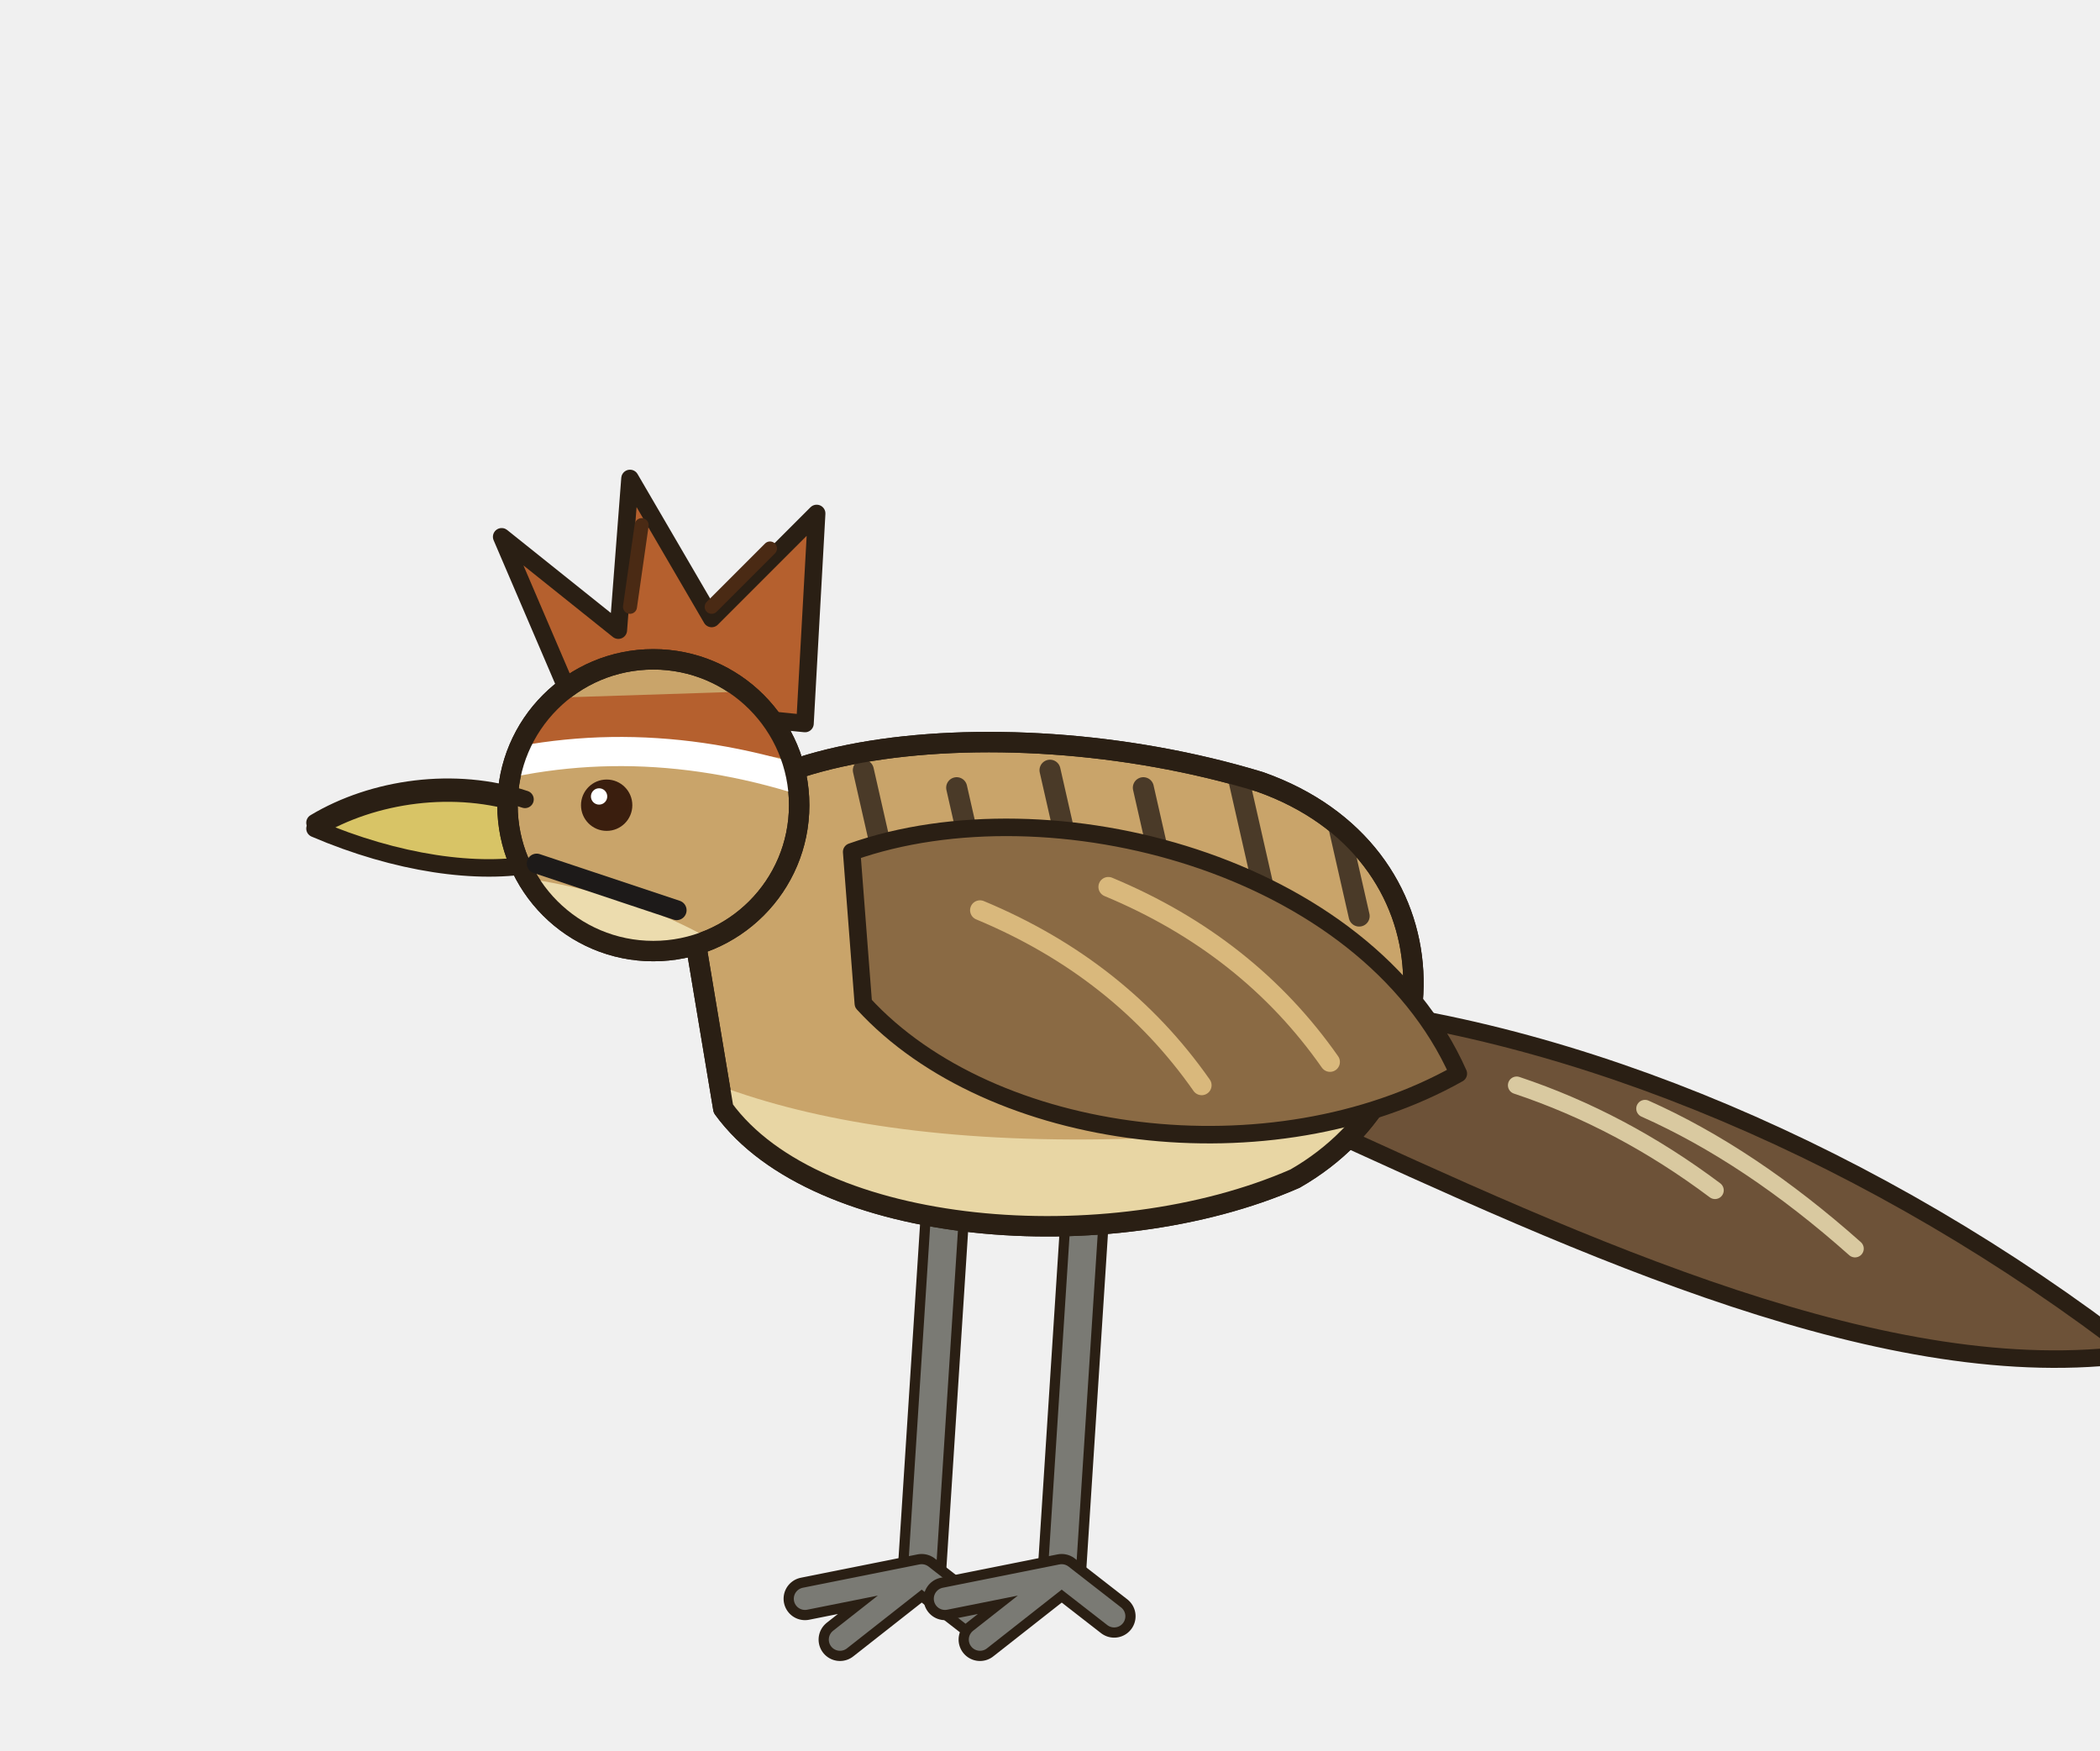
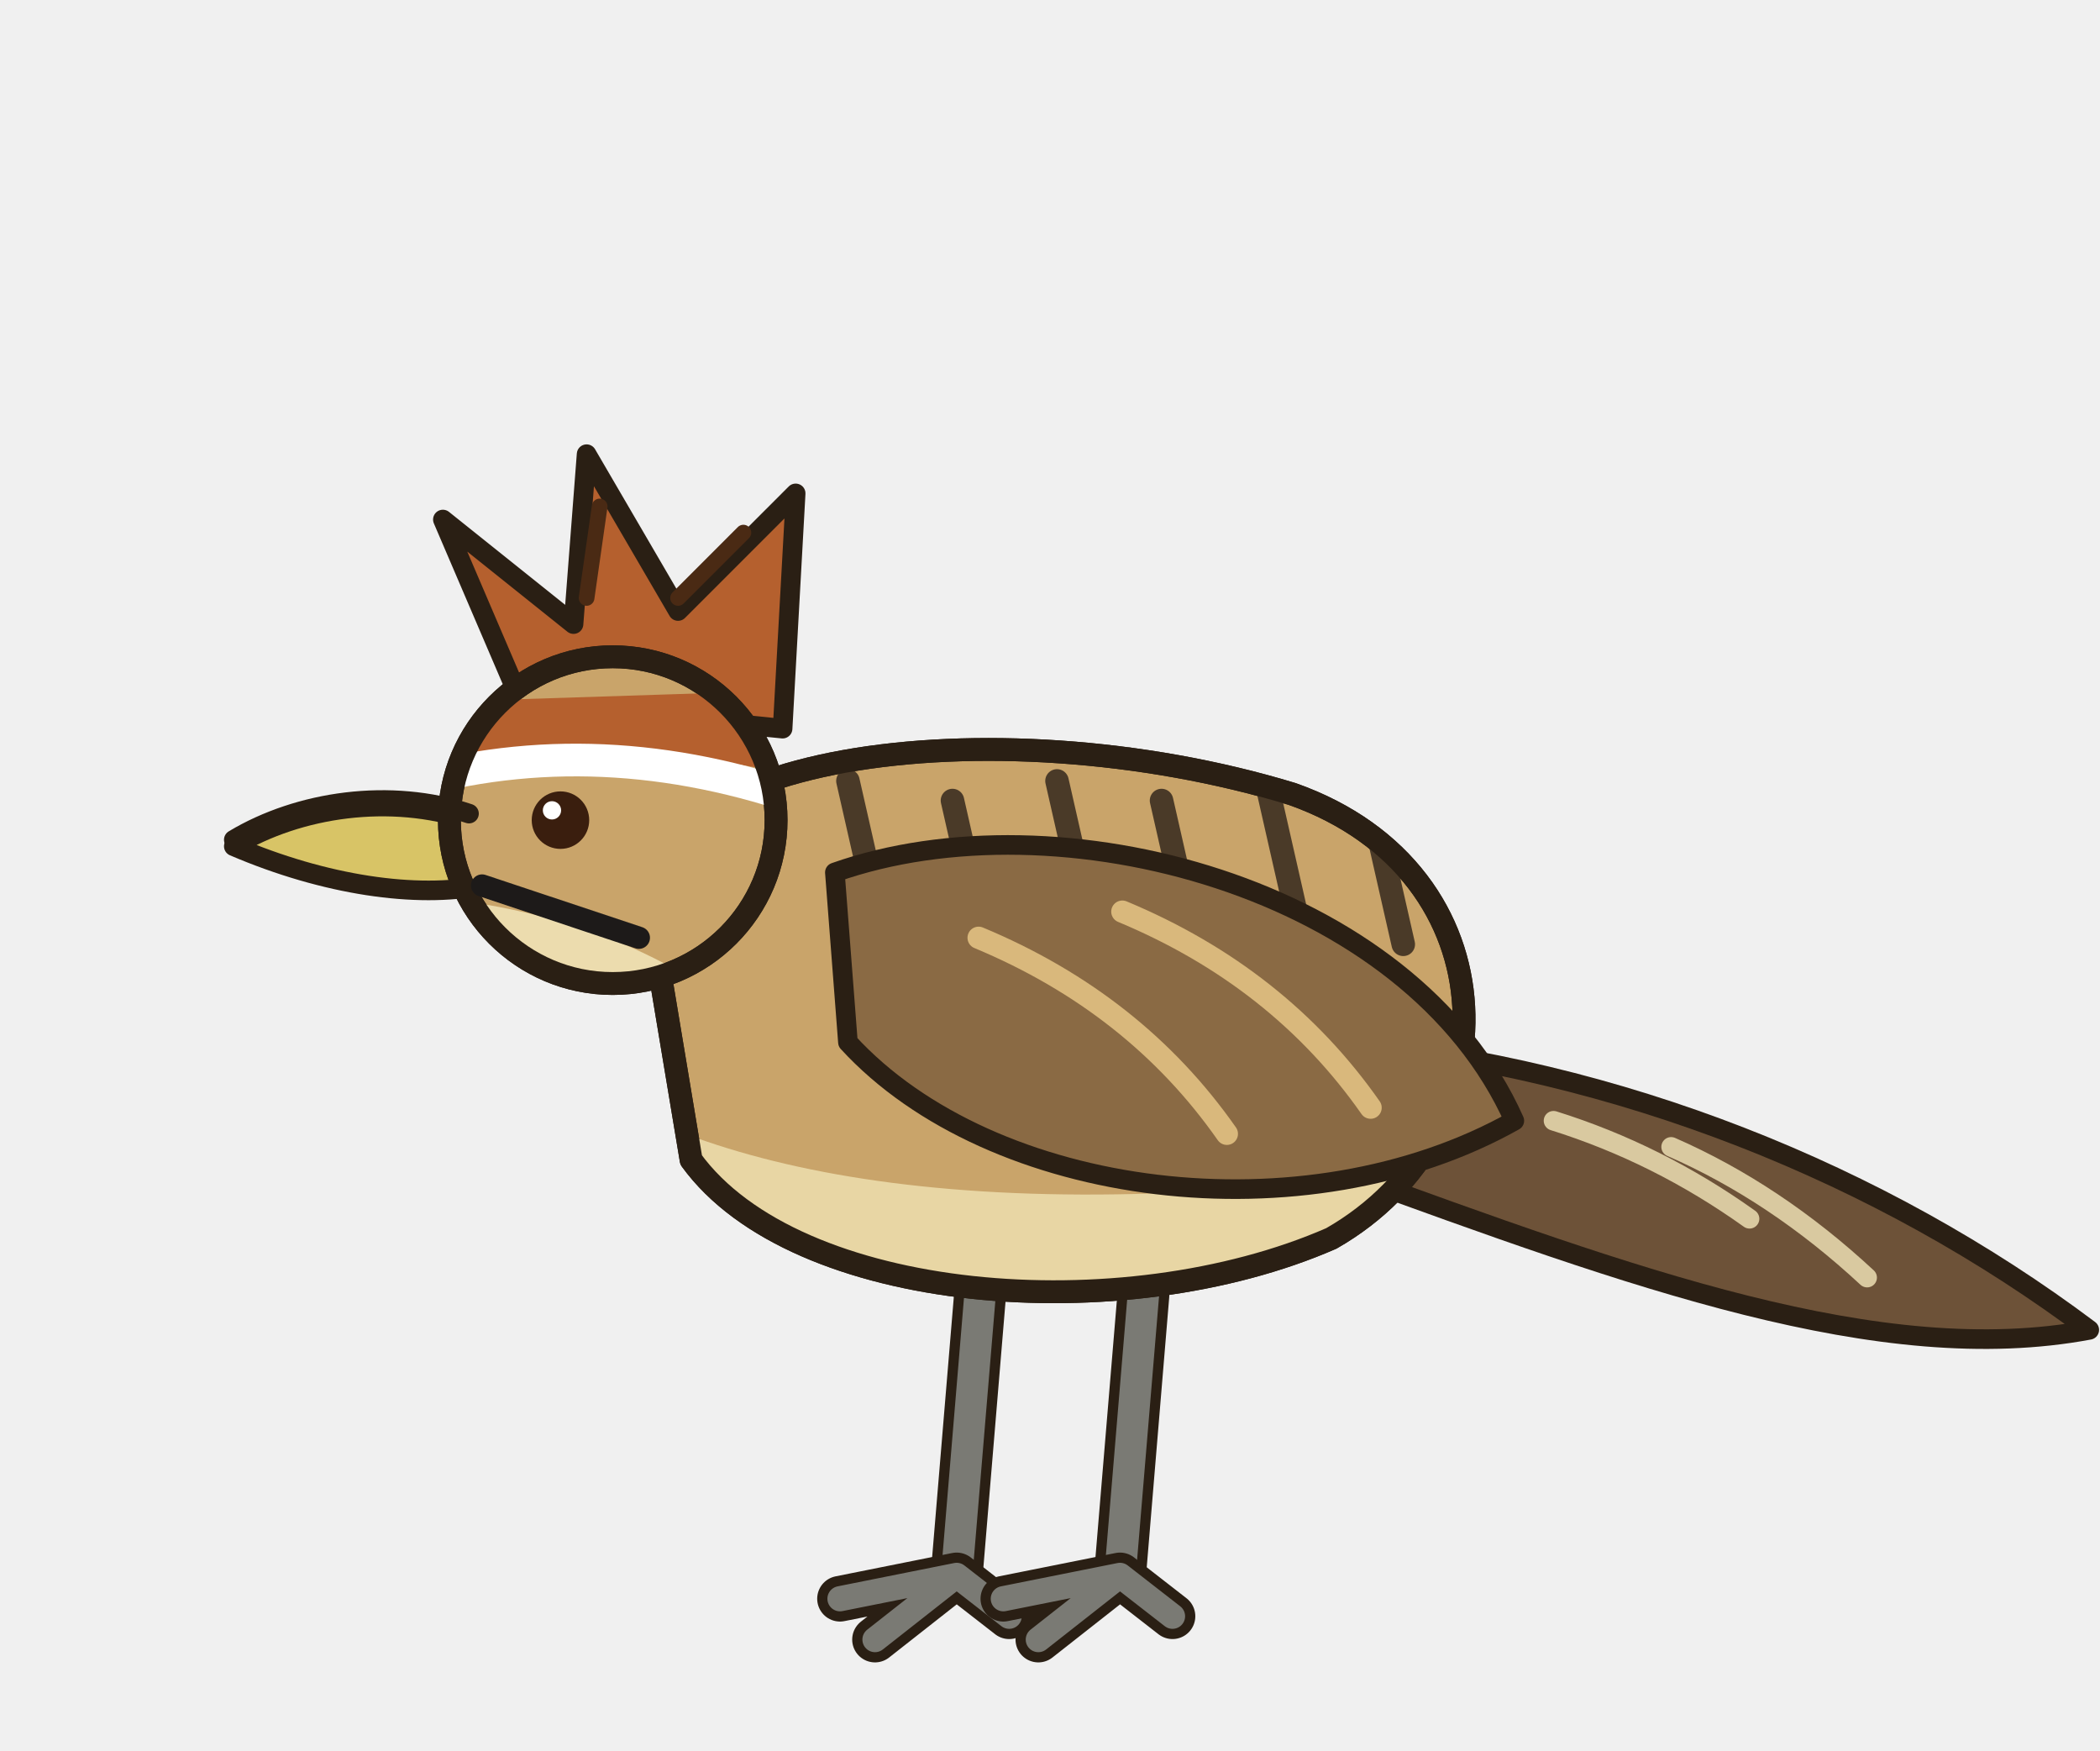
<svg xmlns="http://www.w3.org/2000/svg" role="img" aria-label="Crespín" viewBox="-20 0 360 300" width="360" height="300" style="overflow:visible">
-   <style>#m-root{transform-box:view-box;transform-origin:150px 275px;animation:br 3.6s ease-in-out infinite}@keyframes br{0%,100%{transform:scale(1,1)}50%{transform:scale(1,1.012)}}#m-head{transform-box:view-box;transform-origin:120px 156px;animation:hb 4.6s ease-in-out infinite}@keyframes hb{0%,100%{transform:rotate(0)}22%{transform:rotate(-7.0deg)}45%{transform:rotate(4.0deg) translateY(1px)}62%{transform:rotate(-3.0deg)}80%{transform:rotate(6.0deg)}}#m-tail{transform-box:view-box;transform-origin:204px 176px;animation:tl 3.1s ease-in-out infinite}@keyframes tl{0%,66%,100%{transform:rotate(0)}74%{transform:rotate(-9.9deg)}84%{transform:rotate(4.4deg)}92%{transform:rotate(-3.3deg)}}.lid{transform-box:fill-box;transform-origin:center;animation:bl 4.4s infinite}@keyframes bl{0%,92%,100%{transform:scaleY(0)}95%{transform:scaleY(1)}}@media (prefers-reduced-motion:reduce){*{animation:none!important}}.lid{display:none}*{animation:none!important}</style>
+   <style>#m-root{transform-box:view-box;transform-origin:150px 275px;animation:br 3.6s ease-in-out infinite}@keyframes br{0%,100%{transform:scale(1,1)}50%{transform:scale(1,1.012)}}#m-head{transform-box:view-box;transform-origin:126px 162px;animation:hb 4.6s ease-in-out infinite}@keyframes hb{0%,100%{transform:rotate(0)}22%{transform:rotate(-7.0deg)}45%{transform:rotate(4.0deg) translateY(1px)}62%{transform:rotate(-3.0deg)}80%{transform:rotate(6.0deg)}}#m-tail{transform-box:view-box;transform-origin:214px 182px;animation:tl 3.1s ease-in-out infinite}@keyframes tl{0%,66%,100%{transform:rotate(0)}74%{transform:rotate(-9.9deg)}84%{transform:rotate(4.4deg)}92%{transform:rotate(-3.3deg)}}.lid{transform-box:fill-box;transform-origin:center;animation:bl 4.4s infinite}@keyframes bl{0%,92%,100%{transform:scaleY(0)}95%{transform:scaleY(1)}}@media (prefers-reduced-motion:reduce){*{animation:none!important}}.lid{display:none}*{animation:none!important}</style>
  <g id="m-root">
-     <path d="M142 208 L138 270" stroke="#2a1f14" stroke-width="8.3" stroke-linecap="round" />
-     <path d="M142 208 L138 270" stroke="#7a7a74" stroke-width="4.8" stroke-linecap="round" />
-     <path d="M138 270 L118 274M138 270 L124 281M138 270 L147 277" stroke="#2a1f14" stroke-width="7.34" stroke-linecap="round" />
-     <path d="M138 270 L118 274M138 270 L124 281M138 270 L147 277" stroke="#7a7a74" stroke-width="3.84" stroke-linecap="round" />
-     <path d="M166 208 L162 270" stroke="#2a1f14" stroke-width="8.3" stroke-linecap="round" />
-     <path d="M166 208 L162 270" stroke="#7a7a74" stroke-width="4.8" stroke-linecap="round" />
-     <path d="M162 270 L142 274M162 270 L148 281M162 270 L171 277" stroke="#2a1f14" stroke-width="7.34" stroke-linecap="round" />
-     <path d="M162 270 L142 274M162 270 L148 281M162 270 L171 277" stroke="#7a7a74" stroke-width="3.84" stroke-linecap="round" />
-     <g id="m-tail">
-       <path d="M204 172 C250 176 302 198 346 232 C304 238 252 214 204 192 Z" fill="#6d5238" stroke="#2a1f14" stroke-width="3" stroke-linejoin="round" stroke-linecap="round" />
-       <path d="M240 186 q18 6 34 18 M262 190 q18 8 36 24" stroke="#d9c9a0" stroke-width="3" fill="none" stroke-linecap="round" />
-     </g>
-     <path d="M98 154 C92 128 150 120 196 134 C230 146 230 186 202 202 C170 216 120 212 104 190 Z" fill="#c9a46a" stroke="#2a1f14" stroke-width="3.5" stroke-linejoin="round" stroke-linecap="round" />
-     <clipPath id="cc">
-       <path d="M98 154 C92 128 150 120 196 134 C230 146 230 186 202 202 C170 216 120 212 104 190 Z" />
-     </clipPath>
-     <g clip-path="url(#cc)">
-       <path d="M84 176 C106 192 150 202 226 190 L226 232 L84 232 Z" fill="#e8d6a4" />
-       <path d="M128 132 l5 22" stroke="#4a3a28" stroke-width="3.6" stroke-linecap="round" />
-       <path d="M144 135 l5 22" stroke="#4a3a28" stroke-width="3.6" stroke-linecap="round" />
-       <path d="M160 132 l5 22" stroke="#4a3a28" stroke-width="3.6" stroke-linecap="round" />
-       <path d="M176 135 l5 22" stroke="#4a3a28" stroke-width="3.6" stroke-linecap="round" />
-       <path d="M192 132 l5 22" stroke="#4a3a28" stroke-width="3.6" stroke-linecap="round" />
-       <path d="M208 135 l5 22" stroke="#4a3a28" stroke-width="3.6" stroke-linecap="round" />
-     </g>
-     <path d="M98 154 C92 128 150 120 196 134 C230 146 230 186 202 202 C170 216 120 212 104 190 Z" fill="none" stroke="#2a1f14" stroke-width="3.5" stroke-linejoin="round" />
-     <path d="M126 146 C160 134 214 148 230 184 C198 202 150 196 128 172 Z" fill="#8a6a44" stroke="#2a1f14" stroke-width="3" stroke-linejoin="round" stroke-linecap="round" />
-     <path d="M148 156 q24 10 38 30 M170 152 q24 10 38 30" stroke="#d9b87c" stroke-width="3.4" fill="none" stroke-linecap="round" />
-     <g id="m-head">
-       <path d="M78 120 L66 92 L86 108 L88 82 L102 106 L120 88 L118 124 Z" fill="#b5602e" stroke="#2a1f14" stroke-width="3" stroke-linejoin="round" />
-       <path d="M88 104 L90 90 M102 104 L112 94" stroke="#4a2a14" stroke-width="2.4" stroke-linecap="round" />
-       <path d="M70 138 C58 134 44 136 34 142 C48 148 62 150 72 148 Z" fill="#d8c466" stroke="#2a1f14" stroke-width="3" stroke-linejoin="round" stroke-linecap="round" />
-       <ellipse cx="92" cy="138" rx="25" ry="25" fill="#c9a46a" stroke="#2a1f14" stroke-width="3.5" stroke-linejoin="round" stroke-linecap="round" />
-       <clipPath id="hc">
-         <ellipse cx="92" cy="138" rx="25" ry="25" />
+     <path d="M148 222 L144 270" stroke="#2a1f14" stroke-width="8.9" stroke-linecap="round" />
+     <path d="M148 222 L144 270" stroke="#7a7a74" stroke-width="5.4" stroke-linecap="round" />
+     <path d="M144 270 L124 274M144 270 L130 281M144 270 L153 277" stroke="#2a1f14" stroke-width="7.82" stroke-linecap="round" />
+     <path d="M144 270 L124 274M144 270 L130 281M144 270 L153 277" stroke="#7a7a74" stroke-width="4.32" stroke-linecap="round" />
+     <path d="M176 222 L172 270" stroke="#2a1f14" stroke-width="8.9" stroke-linecap="round" />
+     <path d="M176 222 L172 270" stroke="#7a7a74" stroke-width="5.4" stroke-linecap="round" />
+     <path d="M172 270 L152 274M172 270 L158 281M172 270 L181 277" stroke="#2a1f14" stroke-width="7.82" stroke-linecap="round" />
+     <path d="M172 270 L152 274M172 270 L158 281M172 270 L181 277" stroke="#7a7a74" stroke-width="4.32" stroke-linecap="round" />
+     <g transform="translate(-18 -14) scale(1.12)">
+       <g id="m-tail">
+         <path d="M204 172 C246 176 286 192 318 216 C286 222 248 208 204 192 Z" fill="#6d5238" stroke="#2a1f14" stroke-width="3" stroke-linejoin="round" stroke-linecap="round" />
+         <path d="M236 184 q16 5 30 15 M254 188 q16 7 30 20" stroke="#d9c9a0" stroke-width="3" fill="none" stroke-linecap="round" />
+       </g>
+       <path d="M98 154 C92 128 150 120 196 134 C230 146 230 186 202 202 C170 216 120 212 104 190 Z" fill="#c9a46a" stroke="#2a1f14" stroke-width="3.5" stroke-linejoin="round" stroke-linecap="round" />
+       <clipPath id="cc">
+         <path d="M98 154 C92 128 150 120 196 134 C230 146 230 186 202 202 C170 216 120 212 104 190 Z" />
      </clipPath>
-       <g clip-path="url(#hc)">
-         <path d="M62 120 L124 118 L124 132 Q92 124 62 134 Z" fill="#b5602e" />
-         <path d="M62 132 Q92 124 124 136" stroke="#fff" stroke-width="5" fill="none" stroke-linecap="round" />
-         <path d="M66 150 C84 152 100 158 112 168 L66 168 Z" fill="#ecdcae" />
+       <g clip-path="url(#cc)">
+         <path d="M84 176 C106 192 150 202 226 190 L226 232 L84 232 Z" fill="#e8d6a4" />
+         <path d="M128 132 l5 22" stroke="#4a3a28" stroke-width="3.6" stroke-linecap="round" />
+         <path d="M144 135 l5 22" stroke="#4a3a28" stroke-width="3.6" stroke-linecap="round" />
+         <path d="M160 132 l5 22" stroke="#4a3a28" stroke-width="3.6" stroke-linecap="round" />
+         <path d="M176 135 l5 22" stroke="#4a3a28" stroke-width="3.6" stroke-linecap="round" />
+         <path d="M192 132 l5 22" stroke="#4a3a28" stroke-width="3.6" stroke-linecap="round" />
+         <path d="M208 135 l5 22" stroke="#4a3a28" stroke-width="3.6" stroke-linecap="round" />
      </g>
-       <ellipse cx="92" cy="138" rx="25" ry="25" fill="none" stroke="#2a1f14" stroke-width="3.5" />
-       <circle cx="84" cy="138" r="4.4" fill="#3a1e0e" />
-       <circle cx="82.7" cy="136.5" r="1.4" fill="#fff" />
-       <ellipse class="lid" cx="84" cy="138" rx="7.8" ry="7.8" fill="#c9a46a" />
-       <path d="M70 137 C58 133 44 135 34 141" stroke="#2a1f14" stroke-width="3" fill="none" stroke-linecap="round" />
-       <path d="M72 148 L96 156" stroke="#1d1a19" stroke-width="3.4" stroke-linecap="round" />
+       <path d="M98 154 C92 128 150 120 196 134 C230 146 230 186 202 202 C170 216 120 212 104 190 Z" fill="none" stroke="#2a1f14" stroke-width="3.5" stroke-linejoin="round" />
+       <path d="M126 146 C160 134 214 148 230 184 C198 202 150 196 128 172 Z" fill="#8a6a44" stroke="#2a1f14" stroke-width="3" stroke-linejoin="round" stroke-linecap="round" />
+       <path d="M148 156 q24 10 38 30 M170 152 q24 10 38 30" stroke="#d9b87c" stroke-width="3.4" fill="none" stroke-linecap="round" />
+       <g id="m-head">
+         <path d="M78 120 L66 92 L86 108 L88 82 L102 106 L120 88 L118 124 Z" fill="#b5602e" stroke="#2a1f14" stroke-width="3" stroke-linejoin="round" />
+         <path d="M88 104 L90 90 M102 104 L112 94" stroke="#4a2a14" stroke-width="2.4" stroke-linecap="round" />
+         <path d="M70 138 C58 134 44 136 34 142 C48 148 62 150 72 148 Z" fill="#d8c466" stroke="#2a1f14" stroke-width="3" stroke-linejoin="round" stroke-linecap="round" />
+         <ellipse cx="92" cy="138" rx="25" ry="25" fill="#c9a46a" stroke="#2a1f14" stroke-width="3.5" stroke-linejoin="round" stroke-linecap="round" />
+         <clipPath id="hc">
+           <ellipse cx="92" cy="138" rx="25" ry="25" />
+         </clipPath>
+         <g clip-path="url(#hc)">
+           <path d="M62 120 L124 118 L124 132 Q92 124 62 134 Z" fill="#b5602e" />
+           <path d="M62 132 Q92 124 124 136" stroke="#fff" stroke-width="5" fill="none" stroke-linecap="round" />
+           <path d="M66 150 C84 152 100 158 112 168 L66 168 Z" fill="#ecdcae" />
+         </g>
+         <ellipse cx="92" cy="138" rx="25" ry="25" fill="none" stroke="#2a1f14" stroke-width="3.5" />
+         <circle cx="84" cy="138" r="4.4" fill="#3a1e0e" />
+         <circle cx="82.7" cy="136.5" r="1.4" fill="#fff" />
+         <ellipse class="lid" cx="84" cy="138" rx="7.8" ry="7.8" fill="#c9a46a" />
+         <path d="M70 137 C58 133 44 135 34 141" stroke="#2a1f14" stroke-width="3" fill="none" stroke-linecap="round" />
+         <path d="M72 148 L96 156" stroke="#1d1a19" stroke-width="3.4" stroke-linecap="round" />
+       </g>
    </g>
  </g>
</svg>
